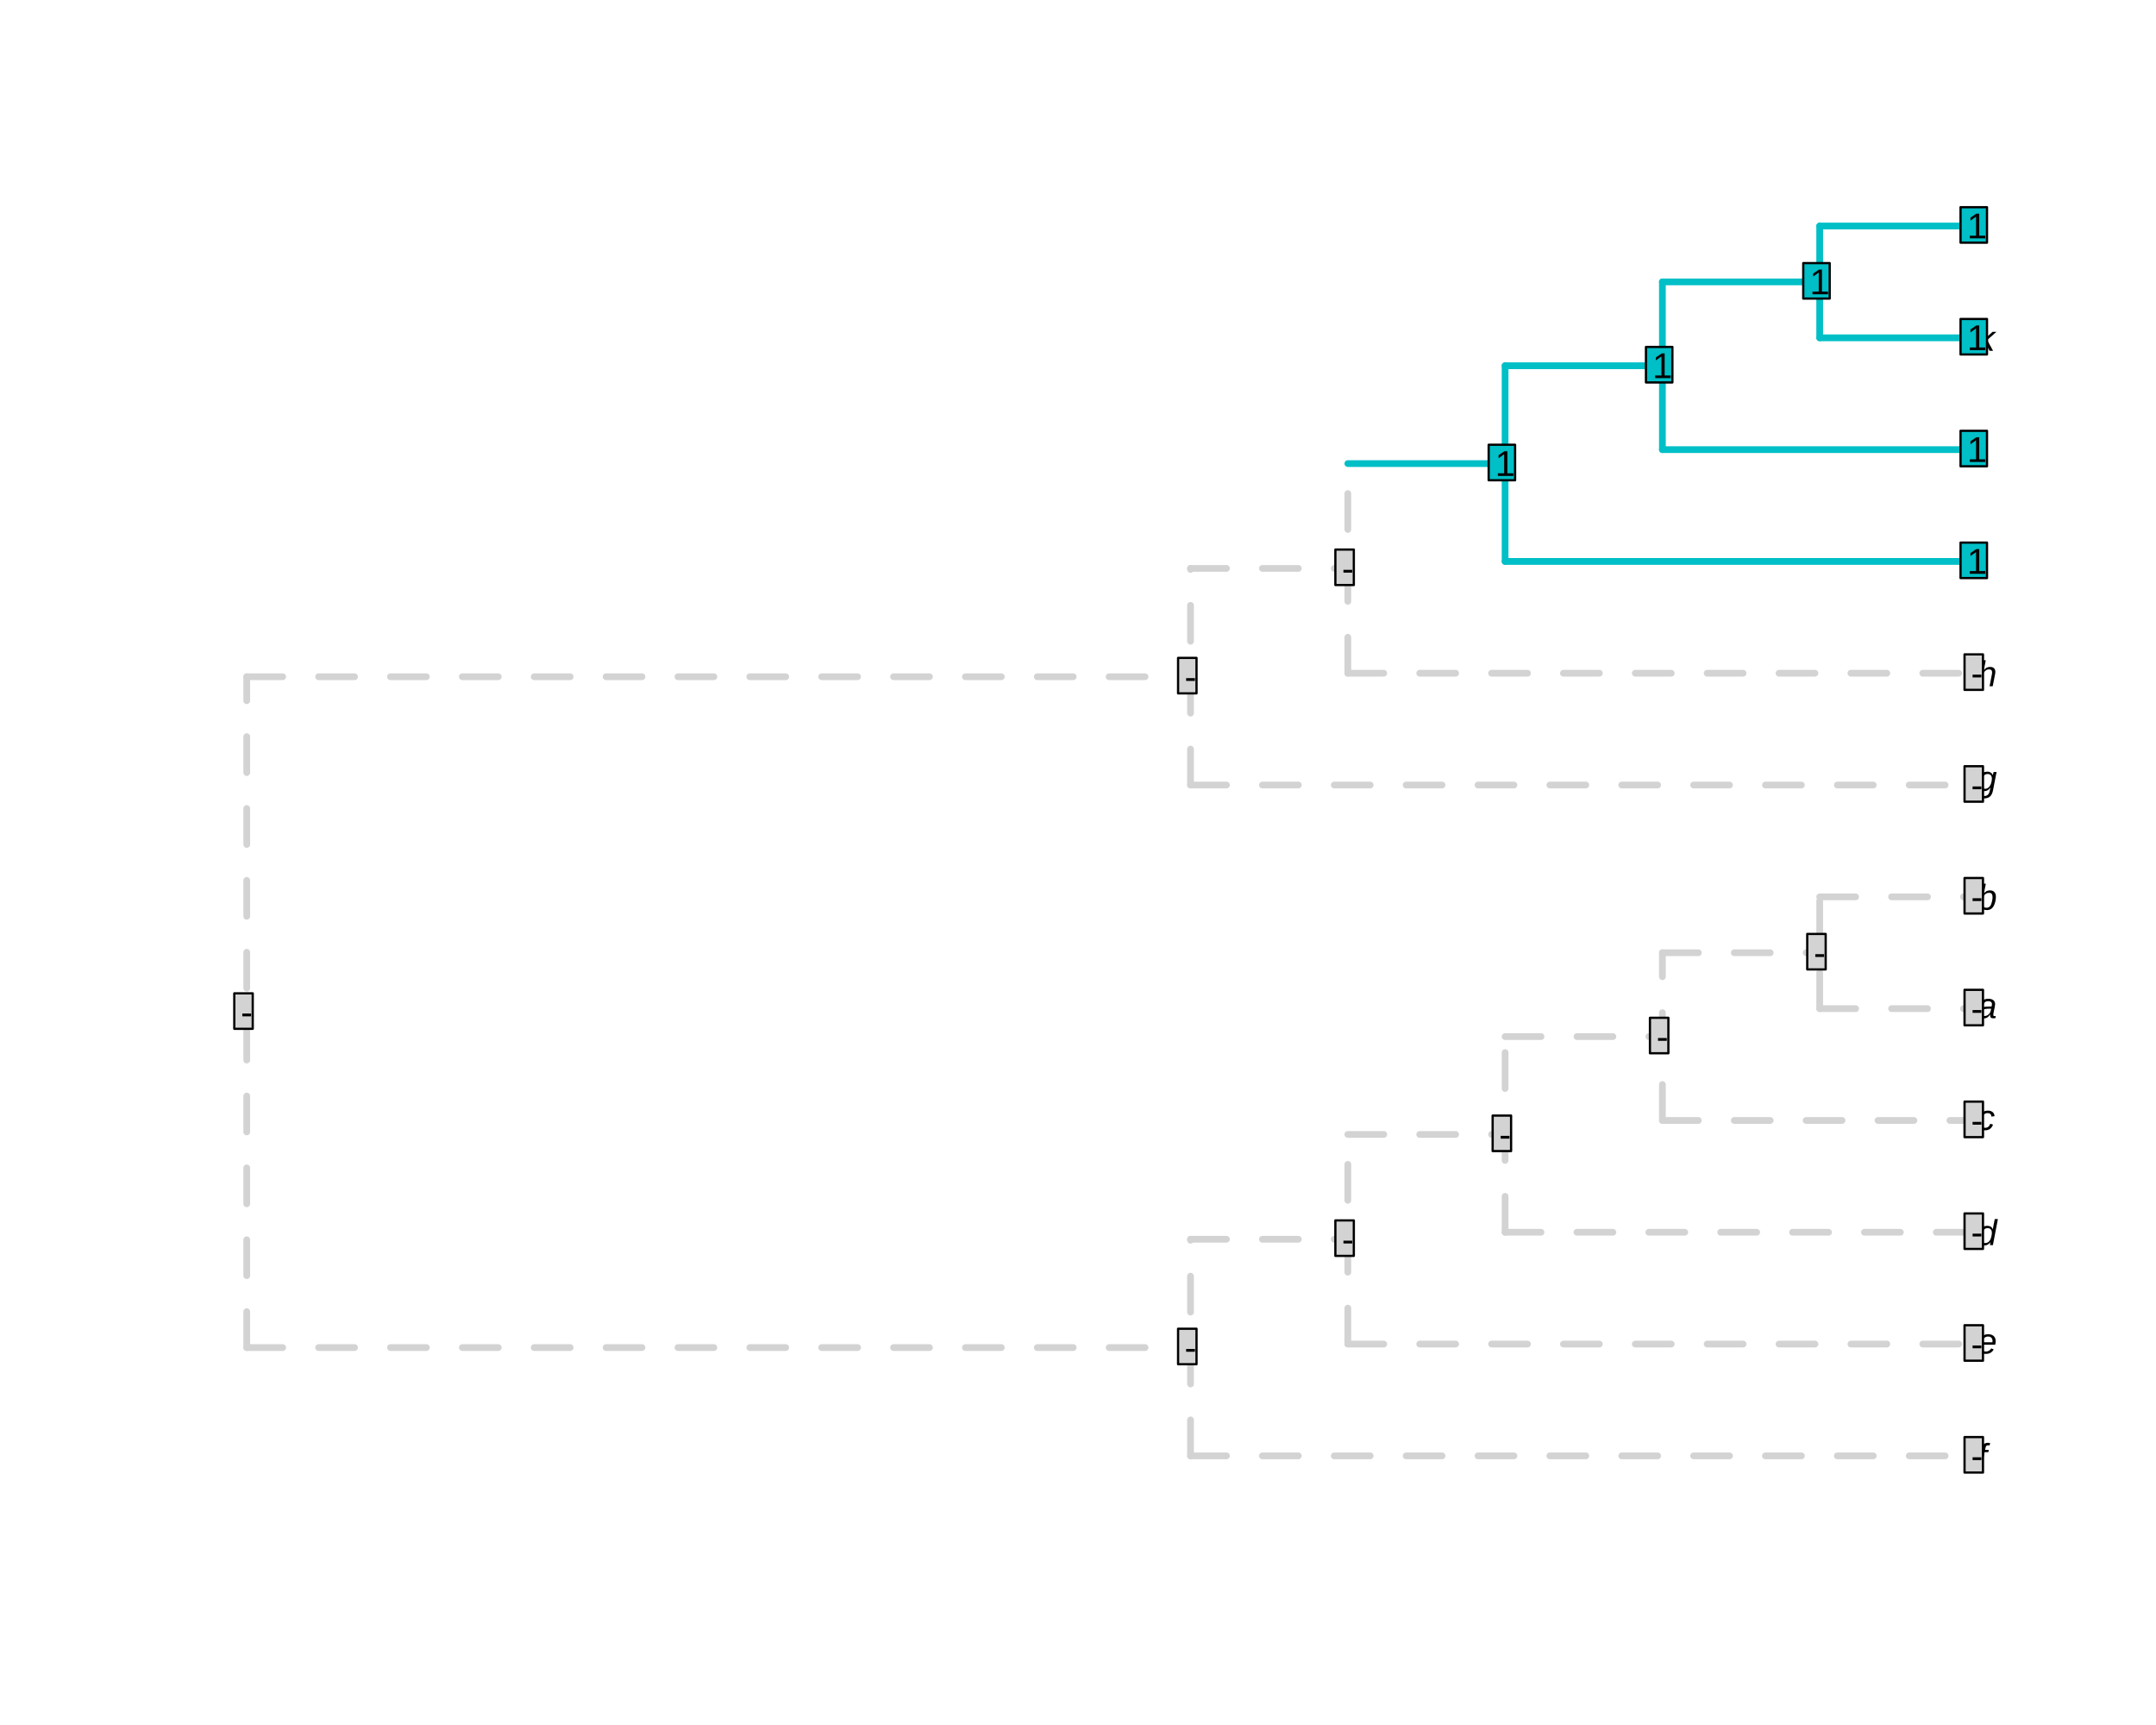
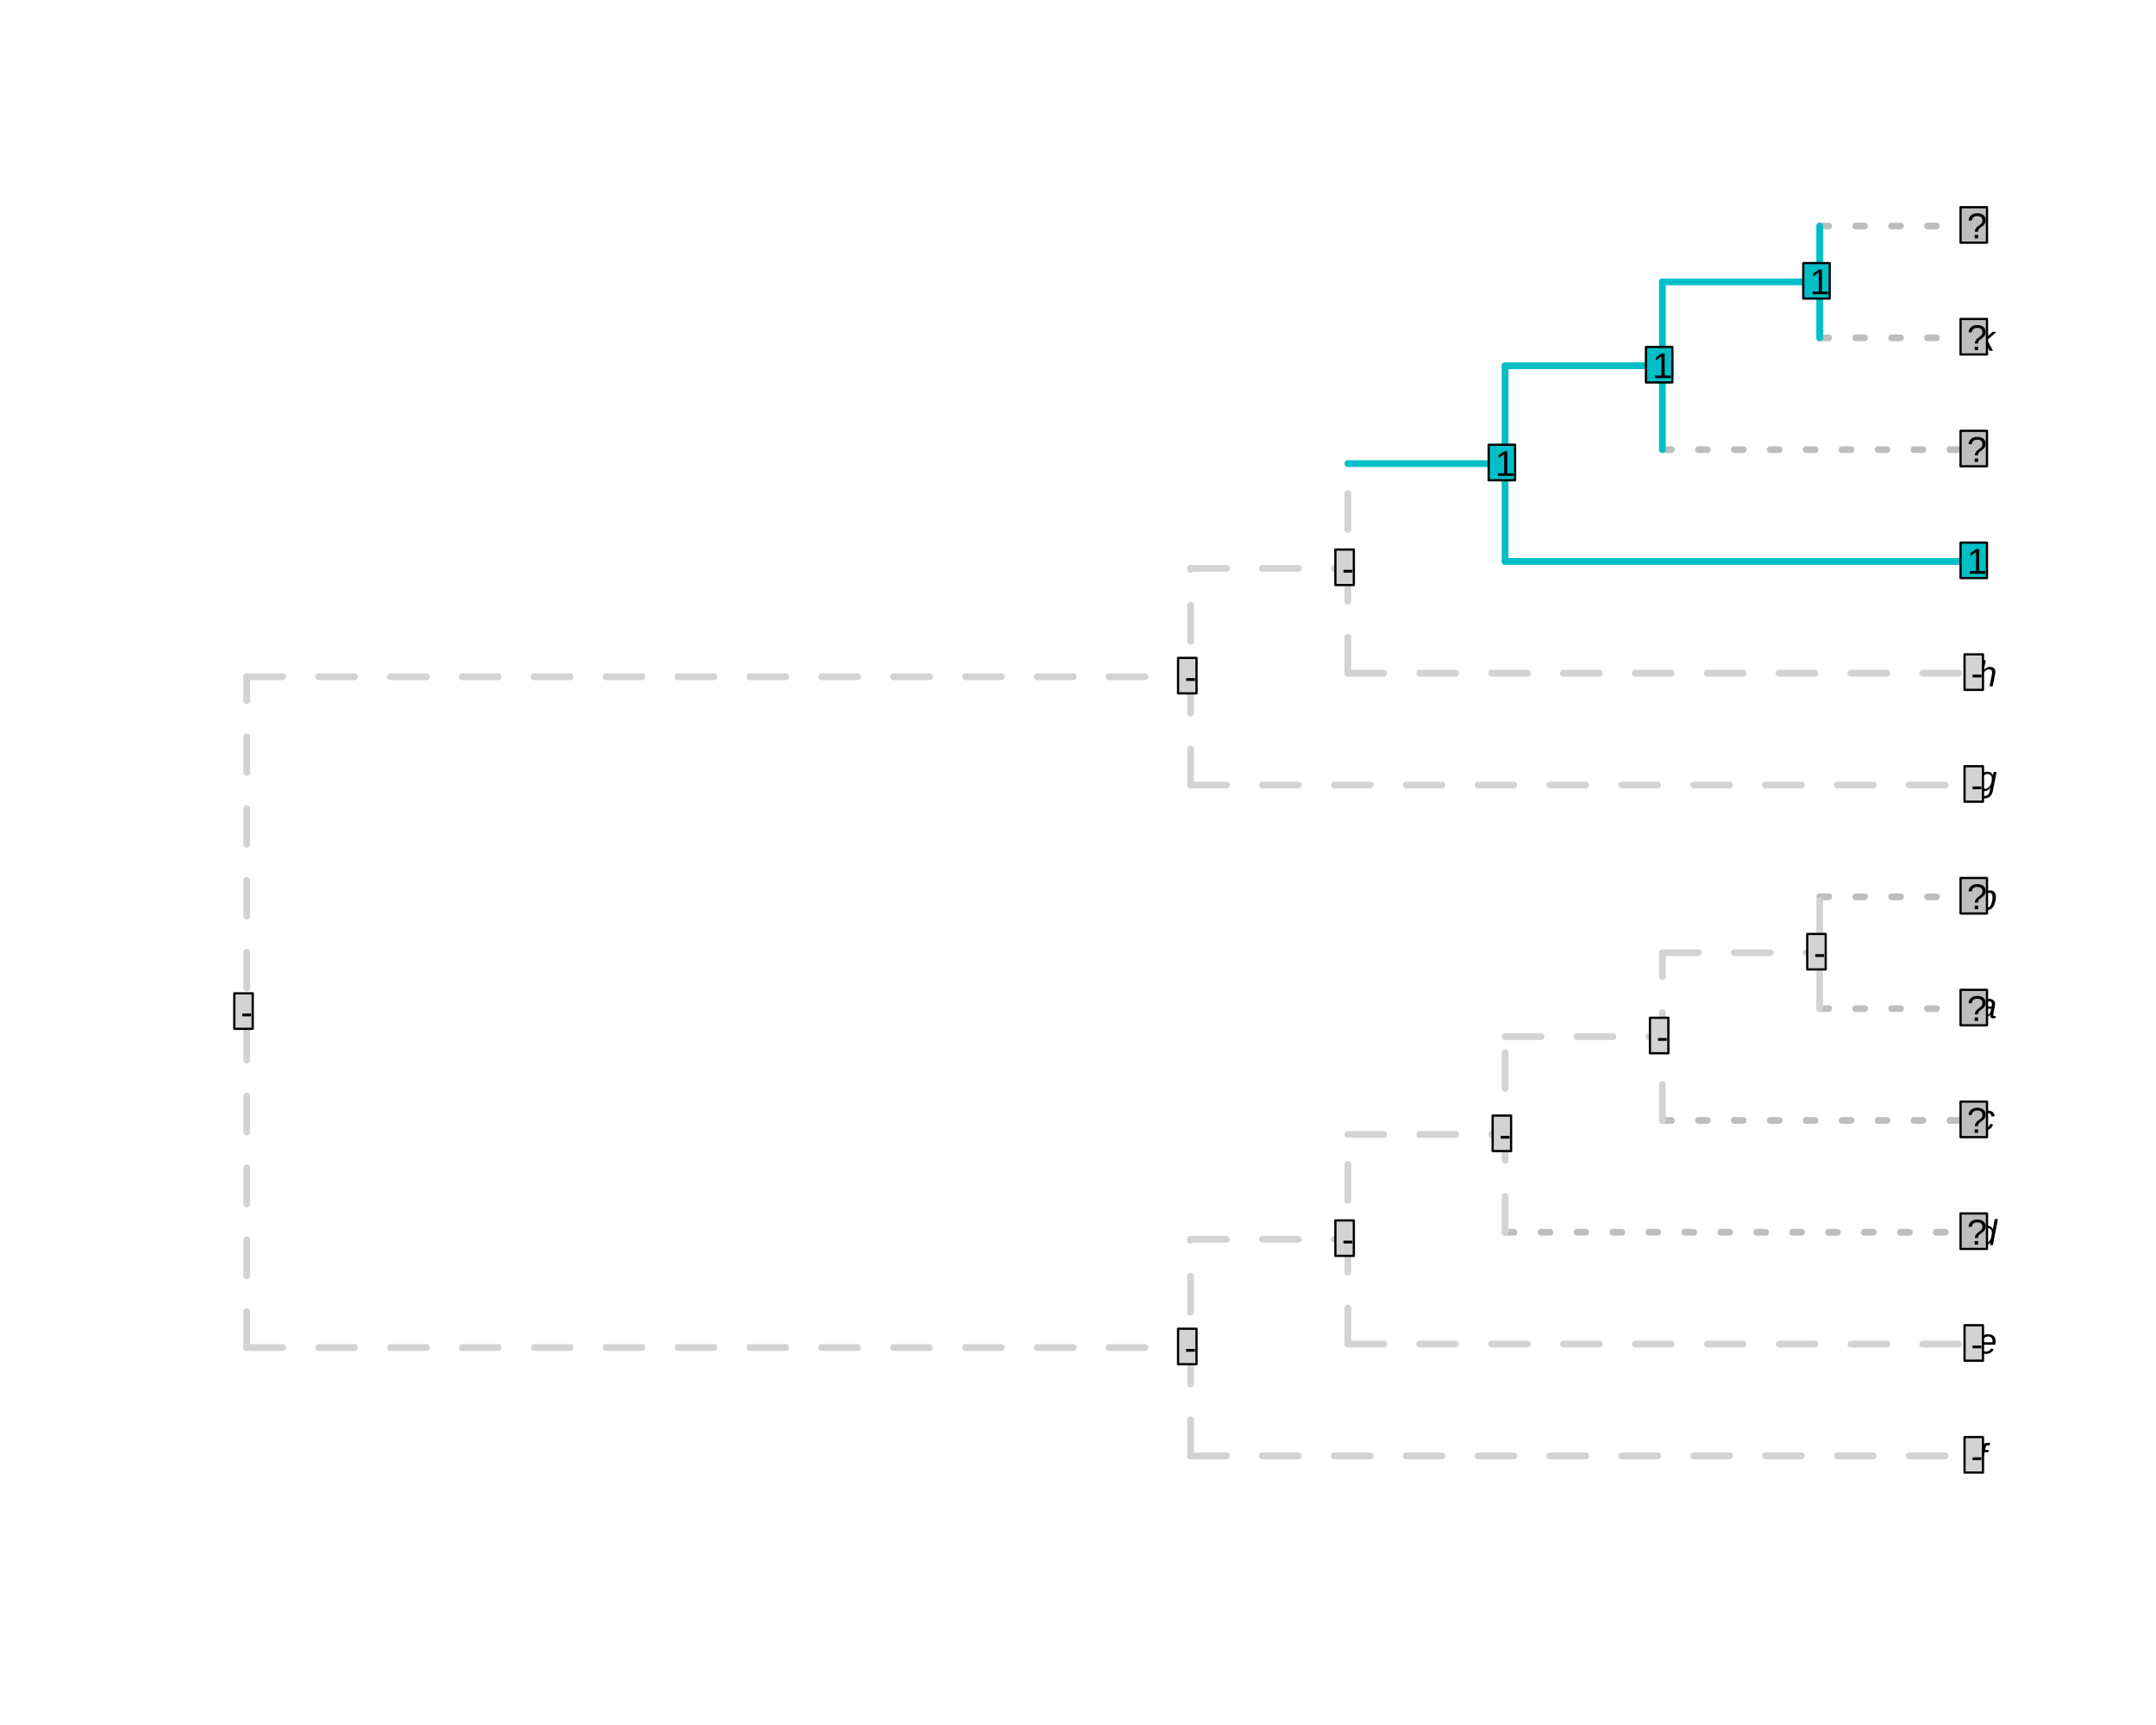
<svg xmlns="http://www.w3.org/2000/svg" viewBox="0 0 720.00 576.00">
  <defs>
    <style type="text/css">
    line, polyline, polygon, path, rect, circle {
      fill: none;
      stroke: #000000;
      stroke-linecap: round;
      stroke-linejoin: round;
      stroke-miterlimit: 10.00;
    }
  </style>
  </defs>
  <rect width="100%" height="100%" style="stroke: none; fill: #FFFFFF;" />
  <defs>
    <clipPath id="cpNTkuMDR8Njg5Ljc2fDUwMi41Nnw1OS4wNA==">
      <rect x="59.04" y="59.04" width="630.72" height="443.52" />
    </clipPath>
  </defs>
  <line x1="82.40" y1="449.97" x2="397.58" y2="449.97" style="stroke-width: 2.25; stroke: #D3D3D3; stroke-dasharray: 12.00,12.00;" clip-path="url(#cpNTkuMDR8Njg5Ljc2fDUwMi41Nnw1OS4wNA==)" />
  <line x1="397.58" y1="486.13" x2="660.22" y2="486.13" style="stroke-width: 2.25; stroke: #D3D3D3; stroke-dasharray: 12.00,12.00;" clip-path="url(#cpNTkuMDR8Njg5Ljc2fDUwMi41Nnw1OS4wNA==)" />
  <line x1="397.58" y1="413.80" x2="450.11" y2="413.80" style="stroke-width: 2.25; stroke: #D3D3D3; stroke-dasharray: 12.00,12.00;" clip-path="url(#cpNTkuMDR8Njg5Ljc2fDUwMi41Nnw1OS4wNA==)" />
  <line x1="450.11" y1="448.80" x2="660.22" y2="448.80" style="stroke-width: 2.25; stroke: #D3D3D3; stroke-dasharray: 12.00,12.00;" clip-path="url(#cpNTkuMDR8Njg5Ljc2fDUwMi41Nnw1OS4wNA==)" />
  <line x1="450.11" y1="378.80" x2="502.63" y2="378.80" style="stroke-width: 2.25; stroke: #D3D3D3; stroke-dasharray: 12.00,12.00;" clip-path="url(#cpNTkuMDR8Njg5Ljc2fDUwMi41Nnw1OS4wNA==)" />
-   <line x1="502.63" y1="411.47" x2="660.22" y2="411.47" style="stroke-width: 2.25; stroke: #D3D3D3; stroke-dasharray: 12.00,12.00;" clip-path="url(#cpNTkuMDR8Njg5Ljc2fDUwMi41Nnw1OS4wNA==)" />
+   <line x1="502.63" y1="411.47" x2="660.22" y2="411.47" style="stroke-width: 2.25; stroke: #BEBEBE; stroke-dasharray: 3.00,9.00;" clip-path="url(#cpNTkuMDR8Njg5Ljc2fDUwMi41Nnw1OS4wNA==)" />
  <line x1="502.63" y1="346.13" x2="555.16" y2="346.13" style="stroke-width: 2.25; stroke: #D3D3D3; stroke-dasharray: 12.00,12.00;" clip-path="url(#cpNTkuMDR8Njg5Ljc2fDUwMi41Nnw1OS4wNA==)" />
-   <line x1="555.16" y1="374.13" x2="660.22" y2="374.13" style="stroke-width: 2.25; stroke: #D3D3D3; stroke-dasharray: 12.00,12.00;" clip-path="url(#cpNTkuMDR8Njg5Ljc2fDUwMi41Nnw1OS4wNA==)" />
+   <line x1="555.16" y1="374.13" x2="660.22" y2="374.13" style="stroke-width: 2.25; stroke: #BEBEBE; stroke-dasharray: 3.00,9.00;" clip-path="url(#cpNTkuMDR8Njg5Ljc2fDUwMi41Nnw1OS4wNA==)" />
  <line x1="555.16" y1="318.13" x2="607.69" y2="318.13" style="stroke-width: 2.25; stroke: #D3D3D3; stroke-dasharray: 12.00,12.00;" clip-path="url(#cpNTkuMDR8Njg5Ljc2fDUwMi41Nnw1OS4wNA==)" />
-   <line x1="607.69" y1="336.80" x2="660.22" y2="336.80" style="stroke-width: 2.25; stroke: #D3D3D3; stroke-dasharray: 12.00,12.00;" clip-path="url(#cpNTkuMDR8Njg5Ljc2fDUwMi41Nnw1OS4wNA==)" />
-   <line x1="607.69" y1="299.47" x2="660.22" y2="299.47" style="stroke-width: 2.25; stroke: #D3D3D3; stroke-dasharray: 12.00,12.00;" clip-path="url(#cpNTkuMDR8Njg5Ljc2fDUwMi41Nnw1OS4wNA==)" />
+   <line x1="607.69" y1="336.80" x2="660.22" y2="336.80" style="stroke-width: 2.25; stroke: #BEBEBE; stroke-dasharray: 3.00,9.00;" clip-path="url(#cpNTkuMDR8Njg5Ljc2fDUwMi41Nnw1OS4wNA==)" />
+   <line x1="607.69" y1="299.47" x2="660.22" y2="299.47" style="stroke-width: 2.25; stroke: #BEBEBE; stroke-dasharray: 3.00,9.00;" clip-path="url(#cpNTkuMDR8Njg5Ljc2fDUwMi41Nnw1OS4wNA==)" />
  <line x1="82.40" y1="225.97" x2="397.58" y2="225.97" style="stroke-width: 2.25; stroke: #D3D3D3; stroke-dasharray: 12.00,12.00;" clip-path="url(#cpNTkuMDR8Njg5Ljc2fDUwMi41Nnw1OS4wNA==)" />
  <line x1="397.58" y1="262.13" x2="660.22" y2="262.13" style="stroke-width: 2.25; stroke: #D3D3D3; stroke-dasharray: 12.00,12.00;" clip-path="url(#cpNTkuMDR8Njg5Ljc2fDUwMi41Nnw1OS4wNA==)" />
  <line x1="397.58" y1="189.80" x2="450.11" y2="189.80" style="stroke-width: 2.25; stroke: #D3D3D3; stroke-dasharray: 12.00,12.00;" clip-path="url(#cpNTkuMDR8Njg5Ljc2fDUwMi41Nnw1OS4wNA==)" />
  <line x1="450.11" y1="224.80" x2="660.22" y2="224.80" style="stroke-width: 2.25; stroke: #D3D3D3; stroke-dasharray: 12.00,12.00;" clip-path="url(#cpNTkuMDR8Njg5Ljc2fDUwMi41Nnw1OS4wNA==)" />
  <line x1="450.11" y1="154.80" x2="502.63" y2="154.80" style="stroke-width: 2.25; stroke: #00BFC6;" clip-path="url(#cpNTkuMDR8Njg5Ljc2fDUwMi41Nnw1OS4wNA==)" />
  <line x1="502.63" y1="187.47" x2="660.22" y2="187.47" style="stroke-width: 2.25; stroke: #00BFC6;" clip-path="url(#cpNTkuMDR8Njg5Ljc2fDUwMi41Nnw1OS4wNA==)" />
  <line x1="502.63" y1="122.13" x2="555.16" y2="122.13" style="stroke-width: 2.25; stroke: #00BFC6;" clip-path="url(#cpNTkuMDR8Njg5Ljc2fDUwMi41Nnw1OS4wNA==)" />
-   <line x1="555.16" y1="150.13" x2="660.22" y2="150.13" style="stroke-width: 2.25; stroke: #00BFC6;" clip-path="url(#cpNTkuMDR8Njg5Ljc2fDUwMi41Nnw1OS4wNA==)" />
+   <line x1="555.16" y1="150.13" x2="660.22" y2="150.13" style="stroke-width: 2.25; stroke: #BEBEBE; stroke-dasharray: 3.00,9.00;" clip-path="url(#cpNTkuMDR8Njg5Ljc2fDUwMi41Nnw1OS4wNA==)" />
  <line x1="555.16" y1="94.13" x2="607.69" y2="94.13" style="stroke-width: 2.25; stroke: #00BFC6;" clip-path="url(#cpNTkuMDR8Njg5Ljc2fDUwMi41Nnw1OS4wNA==)" />
-   <line x1="607.69" y1="112.80" x2="660.22" y2="112.80" style="stroke-width: 2.25; stroke: #00BFC6;" clip-path="url(#cpNTkuMDR8Njg5Ljc2fDUwMi41Nnw1OS4wNA==)" />
-   <line x1="607.69" y1="75.47" x2="660.22" y2="75.47" style="stroke-width: 2.25; stroke: #00BFC6;" clip-path="url(#cpNTkuMDR8Njg5Ljc2fDUwMi41Nnw1OS4wNA==)" />
+   <line x1="607.69" y1="112.80" x2="660.22" y2="112.80" style="stroke-width: 2.25; stroke: #BEBEBE; stroke-dasharray: 3.00,9.00;" clip-path="url(#cpNTkuMDR8Njg5Ljc2fDUwMi41Nnw1OS4wNA==)" />
+   <line x1="607.69" y1="75.47" x2="660.22" y2="75.47" style="stroke-width: 2.25; stroke: #BEBEBE; stroke-dasharray: 3.00,9.00;" clip-path="url(#cpNTkuMDR8Njg5Ljc2fDUwMi41Nnw1OS4wNA==)" />
  <line x1="82.40" y1="449.97" x2="82.40" y2="225.97" style="stroke-width: 2.25; stroke: #D3D3D3; stroke-dasharray: 12.00,12.00;" clip-path="url(#cpNTkuMDR8Njg5Ljc2fDUwMi41Nnw1OS4wNA==)" />
  <line x1="397.58" y1="486.13" x2="397.58" y2="413.80" style="stroke-width: 2.25; stroke: #D3D3D3; stroke-dasharray: 12.00,12.00;" clip-path="url(#cpNTkuMDR8Njg5Ljc2fDUwMi41Nnw1OS4wNA==)" />
  <line x1="450.11" y1="448.80" x2="450.11" y2="378.80" style="stroke-width: 2.25; stroke: #D3D3D3; stroke-dasharray: 12.00,12.00;" clip-path="url(#cpNTkuMDR8Njg5Ljc2fDUwMi41Nnw1OS4wNA==)" />
  <line x1="502.63" y1="411.47" x2="502.63" y2="346.13" style="stroke-width: 2.25; stroke: #D3D3D3; stroke-dasharray: 12.00,12.00;" clip-path="url(#cpNTkuMDR8Njg5Ljc2fDUwMi41Nnw1OS4wNA==)" />
  <line x1="555.16" y1="374.13" x2="555.16" y2="318.13" style="stroke-width: 2.25; stroke: #D3D3D3; stroke-dasharray: 12.00,12.00;" clip-path="url(#cpNTkuMDR8Njg5Ljc2fDUwMi41Nnw1OS4wNA==)" />
  <line x1="607.69" y1="336.80" x2="607.69" y2="299.47" style="stroke-width: 2.25; stroke: #D3D3D3; stroke-dasharray: 12.00,12.00;" clip-path="url(#cpNTkuMDR8Njg5Ljc2fDUwMi41Nnw1OS4wNA==)" />
  <line x1="397.58" y1="262.13" x2="397.58" y2="189.80" style="stroke-width: 2.25; stroke: #D3D3D3; stroke-dasharray: 12.00,12.00;" clip-path="url(#cpNTkuMDR8Njg5Ljc2fDUwMi41Nnw1OS4wNA==)" />
  <line x1="450.11" y1="224.80" x2="450.11" y2="154.80" style="stroke-width: 2.25; stroke: #D3D3D3; stroke-dasharray: 12.00,12.00;" clip-path="url(#cpNTkuMDR8Njg5Ljc2fDUwMi41Nnw1OS4wNA==)" />
  <line x1="502.63" y1="187.47" x2="502.63" y2="122.13" style="stroke-width: 2.25; stroke: #00BFC6;" clip-path="url(#cpNTkuMDR8Njg5Ljc2fDUwMi41Nnw1OS4wNA==)" />
  <line x1="555.16" y1="150.13" x2="555.16" y2="94.13" style="stroke-width: 2.25; stroke: #00BFC6;" clip-path="url(#cpNTkuMDR8Njg5Ljc2fDUwMi41Nnw1OS4wNA==)" />
  <line x1="607.69" y1="112.80" x2="607.69" y2="75.47" style="stroke-width: 2.25; stroke: #00BFC6;" clip-path="url(#cpNTkuMDR8Njg5Ljc2fDUwMi41Nnw1OS4wNA==)" />
  <g clip-path="url(#cpNTkuMDR8Njg5Ljc2fDUwMi41Nnw1OS4wNA==)">
    <text x="660.22" y="339.96" style="font-size: 12.00px; font-style: italic; font-family: Liberation Sans;" textLength="6.67px" lengthAdjust="spacingAndGlyphs">a</text>
  </g>
  <g clip-path="url(#cpNTkuMDR8Njg5Ljc2fDUwMi41Nnw1OS4wNA==)">
    <text x="660.22" y="303.76" style="font-size: 12.00px; font-style: italic; font-family: Liberation Sans;" textLength="6.67px" lengthAdjust="spacingAndGlyphs">b</text>
  </g>
  <g clip-path="url(#cpNTkuMDR8Njg5Ljc2fDUwMi41Nnw1OS4wNA==)">
    <text x="660.22" y="377.30" style="font-size: 12.00px; font-style: italic; font-family: Liberation Sans;" textLength="6.00px" lengthAdjust="spacingAndGlyphs">c</text>
  </g>
  <g clip-path="url(#cpNTkuMDR8Njg5Ljc2fDUwMi41Nnw1OS4wNA==)">
    <text x="660.22" y="415.76" style="font-size: 12.00px; font-style: italic; font-family: Liberation Sans;" textLength="6.67px" lengthAdjust="spacingAndGlyphs">d</text>
  </g>
  <g clip-path="url(#cpNTkuMDR8Njg5Ljc2fDUwMi41Nnw1OS4wNA==)">
    <text x="660.22" y="451.96" style="font-size: 12.00px; font-style: italic; font-family: Liberation Sans;" textLength="6.67px" lengthAdjust="spacingAndGlyphs">e</text>
  </g>
  <g clip-path="url(#cpNTkuMDR8Njg5Ljc2fDUwMi41Nnw1OS4wNA==)">
    <text x="660.22" y="490.48" style="font-size: 12.00px; font-style: italic; font-family: Liberation Sans;" textLength="3.33px" lengthAdjust="spacingAndGlyphs">f</text>
  </g>
  <g clip-path="url(#cpNTkuMDR8Njg5Ljc2fDUwMi41Nnw1OS4wNA==)">
    <text x="660.22" y="264.12" style="font-size: 12.00px; font-style: italic; font-family: Liberation Sans;" textLength="6.67px" lengthAdjust="spacingAndGlyphs">g</text>
  </g>
  <g clip-path="url(#cpNTkuMDR8Njg5Ljc2fDUwMi41Nnw1OS4wNA==)">
    <text x="660.22" y="229.15" style="font-size: 12.00px; font-style: italic; font-family: Liberation Sans;" textLength="6.67px" lengthAdjust="spacingAndGlyphs">h</text>
  </g>
  <g clip-path="url(#cpNTkuMDR8Njg5Ljc2fDUwMi41Nnw1OS4wNA==)">
    <text x="660.22" y="191.82" style="font-size: 12.00px; font-style: italic; font-family: Liberation Sans;" textLength="2.67px" lengthAdjust="spacingAndGlyphs">i</text>
  </g>
  <g clip-path="url(#cpNTkuMDR8Njg5Ljc2fDUwMi41Nnw1OS4wNA==)">
    <text x="660.22" y="153.24" style="font-size: 12.00px; font-style: italic; font-family: Liberation Sans;" textLength="2.67px" lengthAdjust="spacingAndGlyphs">j</text>
  </g>
  <g clip-path="url(#cpNTkuMDR8Njg5Ljc2fDUwMi41Nnw1OS4wNA==)">
    <text x="660.22" y="117.15" style="font-size: 12.00px; font-style: italic; font-family: Liberation Sans;" textLength="6.00px" lengthAdjust="spacingAndGlyphs">k</text>
  </g>
  <g clip-path="url(#cpNTkuMDR8Njg5Ljc2fDUwMi41Nnw1OS4wNA==)">
    <text x="660.22" y="79.82" style="font-size: 12.00px; font-style: italic; font-family: Liberation Sans;" textLength="2.67px" lengthAdjust="spacingAndGlyphs">l</text>
  </g>
-   <rect x="656.06" y="330.51" width="6.16" height="11.85" style="stroke-width: 0.75; fill: #D3D3D3;" clip-path="url(#cpNTkuMDR8Njg5Ljc2fDUwMi41Nnw1OS4wNA==)" />
-   <rect x="656.06" y="293.18" width="6.16" height="11.85" style="stroke-width: 0.75; fill: #D3D3D3;" clip-path="url(#cpNTkuMDR8Njg5Ljc2fDUwMi41Nnw1OS4wNA==)" />
-   <rect x="656.06" y="367.85" width="6.16" height="11.85" style="stroke-width: 0.75; fill: #D3D3D3;" clip-path="url(#cpNTkuMDR8Njg5Ljc2fDUwMi41Nnw1OS4wNA==)" />
-   <rect x="656.06" y="405.18" width="6.16" height="11.85" style="stroke-width: 0.75; fill: #D3D3D3;" clip-path="url(#cpNTkuMDR8Njg5Ljc2fDUwMi41Nnw1OS4wNA==)" />
+   <rect x="654.73" y="330.51" width="8.83" height="11.85" style="stroke-width: 0.75; fill: #BEBEBE;" clip-path="url(#cpNTkuMDR8Njg5Ljc2fDUwMi41Nnw1OS4wNA==)" />
+   <rect x="654.73" y="293.18" width="8.83" height="11.85" style="stroke-width: 0.75; fill: #BEBEBE;" clip-path="url(#cpNTkuMDR8Njg5Ljc2fDUwMi41Nnw1OS4wNA==)" />
+   <rect x="654.73" y="367.85" width="8.83" height="11.85" style="stroke-width: 0.75; fill: #BEBEBE;" clip-path="url(#cpNTkuMDR8Njg5Ljc2fDUwMi41Nnw1OS4wNA==)" />
+   <rect x="654.73" y="405.18" width="8.83" height="11.85" style="stroke-width: 0.75; fill: #BEBEBE;" clip-path="url(#cpNTkuMDR8Njg5Ljc2fDUwMi41Nnw1OS4wNA==)" />
  <rect x="656.06" y="442.51" width="6.16" height="11.85" style="stroke-width: 0.75; fill: #D3D3D3;" clip-path="url(#cpNTkuMDR8Njg5Ljc2fDUwMi41Nnw1OS4wNA==)" />
  <rect x="656.06" y="479.85" width="6.16" height="11.85" style="stroke-width: 0.75; fill: #D3D3D3;" clip-path="url(#cpNTkuMDR8Njg5Ljc2fDUwMi41Nnw1OS4wNA==)" />
  <rect x="656.06" y="255.85" width="6.16" height="11.85" style="stroke-width: 0.75; fill: #D3D3D3;" clip-path="url(#cpNTkuMDR8Njg5Ljc2fDUwMi41Nnw1OS4wNA==)" />
  <rect x="656.06" y="218.51" width="6.16" height="11.85" style="stroke-width: 0.75; fill: #D3D3D3;" clip-path="url(#cpNTkuMDR8Njg5Ljc2fDUwMi41Nnw1OS4wNA==)" />
  <rect x="654.73" y="181.18" width="8.83" height="11.85" style="stroke-width: 0.75; fill: #00BFC6;" clip-path="url(#cpNTkuMDR8Njg5Ljc2fDUwMi41Nnw1OS4wNA==)" />
-   <rect x="654.73" y="143.85" width="8.83" height="11.85" style="stroke-width: 0.75; fill: #00BFC6;" clip-path="url(#cpNTkuMDR8Njg5Ljc2fDUwMi41Nnw1OS4wNA==)" />
-   <rect x="654.73" y="106.51" width="8.83" height="11.85" style="stroke-width: 0.75; fill: #00BFC6;" clip-path="url(#cpNTkuMDR8Njg5Ljc2fDUwMi41Nnw1OS4wNA==)" />
-   <rect x="654.73" y="69.18" width="8.83" height="11.85" style="stroke-width: 0.75; fill: #00BFC6;" clip-path="url(#cpNTkuMDR8Njg5Ljc2fDUwMi41Nnw1OS4wNA==)" />
+   <rect x="654.73" y="143.85" width="8.83" height="11.85" style="stroke-width: 0.75; fill: #BEBEBE;" clip-path="url(#cpNTkuMDR8Njg5Ljc2fDUwMi41Nnw1OS4wNA==)" />
+   <rect x="654.73" y="106.51" width="8.83" height="11.85" style="stroke-width: 0.75; fill: #BEBEBE;" clip-path="url(#cpNTkuMDR8Njg5Ljc2fDUwMi41Nnw1OS4wNA==)" />
+   <rect x="654.73" y="69.18" width="8.83" height="11.85" style="stroke-width: 0.75; fill: #BEBEBE;" clip-path="url(#cpNTkuMDR8Njg5Ljc2fDUwMi41Nnw1OS4wNA==)" />
  <rect x="78.24" y="331.68" width="6.16" height="11.85" style="stroke-width: 0.75; fill: #D3D3D3;" clip-path="url(#cpNTkuMDR8Njg5Ljc2fDUwMi41Nnw1OS4wNA==)" />
  <rect x="393.42" y="443.68" width="6.16" height="11.85" style="stroke-width: 0.75; fill: #D3D3D3;" clip-path="url(#cpNTkuMDR8Njg5Ljc2fDUwMi41Nnw1OS4wNA==)" />
  <rect x="445.95" y="407.51" width="6.16" height="11.85" style="stroke-width: 0.75; fill: #D3D3D3;" clip-path="url(#cpNTkuMDR8Njg5Ljc2fDUwMi41Nnw1OS4wNA==)" />
  <rect x="498.47" y="372.51" width="6.16" height="11.85" style="stroke-width: 0.75; fill: #D3D3D3;" clip-path="url(#cpNTkuMDR8Njg5Ljc2fDUwMi41Nnw1OS4wNA==)" />
  <rect x="551.00" y="339.85" width="6.16" height="11.85" style="stroke-width: 0.75; fill: #D3D3D3;" clip-path="url(#cpNTkuMDR8Njg5Ljc2fDUwMi41Nnw1OS4wNA==)" />
  <rect x="603.53" y="311.85" width="6.16" height="11.85" style="stroke-width: 0.75; fill: #D3D3D3;" clip-path="url(#cpNTkuMDR8Njg5Ljc2fDUwMi41Nnw1OS4wNA==)" />
  <rect x="393.42" y="219.68" width="6.16" height="11.85" style="stroke-width: 0.75; fill: #D3D3D3;" clip-path="url(#cpNTkuMDR8Njg5Ljc2fDUwMi41Nnw1OS4wNA==)" />
  <rect x="445.95" y="183.51" width="6.16" height="11.85" style="stroke-width: 0.75; fill: #D3D3D3;" clip-path="url(#cpNTkuMDR8Njg5Ljc2fDUwMi41Nnw1OS4wNA==)" />
  <rect x="497.14" y="148.51" width="8.83" height="11.85" style="stroke-width: 0.75; fill: #00BFC6;" clip-path="url(#cpNTkuMDR8Njg5Ljc2fDUwMi41Nnw1OS4wNA==)" />
  <rect x="549.67" y="115.85" width="8.83" height="11.85" style="stroke-width: 0.75; fill: #00BFC6;" clip-path="url(#cpNTkuMDR8Njg5Ljc2fDUwMi41Nnw1OS4wNA==)" />
  <rect x="602.20" y="87.85" width="8.83" height="11.85" style="stroke-width: 0.75; fill: #00BFC6;" clip-path="url(#cpNTkuMDR8Njg5Ljc2fDUwMi41Nnw1OS4wNA==)" />
  <g clip-path="url(#cpNTkuMDR8Njg5Ljc2fDUwMi41Nnw1OS4wNA==)">
-     <text x="658.22" y="340.92" style="font-size: 12.00px; font-family: Liberation Sans;" textLength="4.00px" lengthAdjust="spacingAndGlyphs">-</text>
+     <text x="656.89" y="340.92" style="font-size: 12.00px; font-family: Liberation Sans;" textLength="6.67px" lengthAdjust="spacingAndGlyphs">?</text>
  </g>
  <g clip-path="url(#cpNTkuMDR8Njg5Ljc2fDUwMi41Nnw1OS4wNA==)">
-     <text x="658.22" y="303.59" style="font-size: 12.00px; font-family: Liberation Sans;" textLength="4.00px" lengthAdjust="spacingAndGlyphs">-</text>
+     <text x="656.89" y="303.59" style="font-size: 12.00px; font-family: Liberation Sans;" textLength="6.67px" lengthAdjust="spacingAndGlyphs">?</text>
  </g>
  <g clip-path="url(#cpNTkuMDR8Njg5Ljc2fDUwMi41Nnw1OS4wNA==)">
-     <text x="658.22" y="378.26" style="font-size: 12.00px; font-family: Liberation Sans;" textLength="4.00px" lengthAdjust="spacingAndGlyphs">-</text>
+     <text x="656.89" y="378.26" style="font-size: 12.00px; font-family: Liberation Sans;" textLength="6.67px" lengthAdjust="spacingAndGlyphs">?</text>
  </g>
  <g clip-path="url(#cpNTkuMDR8Njg5Ljc2fDUwMi41Nnw1OS4wNA==)">
-     <text x="658.22" y="415.59" style="font-size: 12.00px; font-family: Liberation Sans;" textLength="4.00px" lengthAdjust="spacingAndGlyphs">-</text>
+     <text x="656.89" y="415.59" style="font-size: 12.00px; font-family: Liberation Sans;" textLength="6.67px" lengthAdjust="spacingAndGlyphs">?</text>
  </g>
  <g clip-path="url(#cpNTkuMDR8Njg5Ljc2fDUwMi41Nnw1OS4wNA==)">
    <text x="658.22" y="452.93" style="font-size: 12.00px; font-family: Liberation Sans;" textLength="4.00px" lengthAdjust="spacingAndGlyphs">-</text>
  </g>
  <g clip-path="url(#cpNTkuMDR8Njg5Ljc2fDUwMi41Nnw1OS4wNA==)">
    <text x="658.22" y="490.26" style="font-size: 12.00px; font-family: Liberation Sans;" textLength="4.00px" lengthAdjust="spacingAndGlyphs">-</text>
  </g>
  <g clip-path="url(#cpNTkuMDR8Njg5Ljc2fDUwMi41Nnw1OS4wNA==)">
    <text x="658.22" y="266.26" style="font-size: 12.00px; font-family: Liberation Sans;" textLength="4.00px" lengthAdjust="spacingAndGlyphs">-</text>
  </g>
  <g clip-path="url(#cpNTkuMDR8Njg5Ljc2fDUwMi41Nnw1OS4wNA==)">
    <text x="658.22" y="228.92" style="font-size: 12.00px; font-family: Liberation Sans;" textLength="4.00px" lengthAdjust="spacingAndGlyphs">-</text>
  </g>
  <g clip-path="url(#cpNTkuMDR8Njg5Ljc2fDUwMi41Nnw1OS4wNA==)">
    <text x="656.89" y="191.59" style="font-size: 12.00px; font-family: Liberation Sans;" textLength="6.67px" lengthAdjust="spacingAndGlyphs">1</text>
  </g>
  <g clip-path="url(#cpNTkuMDR8Njg5Ljc2fDUwMi41Nnw1OS4wNA==)">
-     <text x="656.89" y="154.26" style="font-size: 12.00px; font-family: Liberation Sans;" textLength="6.67px" lengthAdjust="spacingAndGlyphs">1</text>
+     <text x="656.89" y="154.26" style="font-size: 12.00px; font-family: Liberation Sans;" textLength="6.67px" lengthAdjust="spacingAndGlyphs">?</text>
  </g>
  <g clip-path="url(#cpNTkuMDR8Njg5Ljc2fDUwMi41Nnw1OS4wNA==)">
-     <text x="656.89" y="116.92" style="font-size: 12.00px; font-family: Liberation Sans;" textLength="6.67px" lengthAdjust="spacingAndGlyphs">1</text>
+     <text x="656.89" y="116.92" style="font-size: 12.00px; font-family: Liberation Sans;" textLength="6.67px" lengthAdjust="spacingAndGlyphs">?</text>
  </g>
  <g clip-path="url(#cpNTkuMDR8Njg5Ljc2fDUwMi41Nnw1OS4wNA==)">
-     <text x="656.89" y="79.59" style="font-size: 12.00px; font-family: Liberation Sans;" textLength="6.67px" lengthAdjust="spacingAndGlyphs">1</text>
+     <text x="656.89" y="79.59" style="font-size: 12.00px; font-family: Liberation Sans;" textLength="6.67px" lengthAdjust="spacingAndGlyphs">?</text>
  </g>
  <g clip-path="url(#cpNTkuMDR8Njg5Ljc2fDUwMi41Nnw1OS4wNA==)">
    <text x="80.40" y="342.09" style="font-size: 12.00px; font-family: Liberation Sans;" textLength="4.00px" lengthAdjust="spacingAndGlyphs">-</text>
  </g>
  <g clip-path="url(#cpNTkuMDR8Njg5Ljc2fDUwMi41Nnw1OS4wNA==)">
    <text x="395.58" y="454.09" style="font-size: 12.00px; font-family: Liberation Sans;" textLength="4.00px" lengthAdjust="spacingAndGlyphs">-</text>
  </g>
  <g clip-path="url(#cpNTkuMDR8Njg5Ljc2fDUwMi41Nnw1OS4wNA==)">
    <text x="448.11" y="417.93" style="font-size: 12.00px; font-family: Liberation Sans;" textLength="4.00px" lengthAdjust="spacingAndGlyphs">-</text>
  </g>
  <g clip-path="url(#cpNTkuMDR8Njg5Ljc2fDUwMi41Nnw1OS4wNA==)">
    <text x="500.63" y="382.93" style="font-size: 12.00px; font-family: Liberation Sans;" textLength="4.00px" lengthAdjust="spacingAndGlyphs">-</text>
  </g>
  <g clip-path="url(#cpNTkuMDR8Njg5Ljc2fDUwMi41Nnw1OS4wNA==)">
    <text x="553.16" y="350.26" style="font-size: 12.00px; font-family: Liberation Sans;" textLength="4.00px" lengthAdjust="spacingAndGlyphs">-</text>
  </g>
  <g clip-path="url(#cpNTkuMDR8Njg5Ljc2fDUwMi41Nnw1OS4wNA==)">
    <text x="605.69" y="322.26" style="font-size: 12.00px; font-family: Liberation Sans;" textLength="4.00px" lengthAdjust="spacingAndGlyphs">-</text>
  </g>
  <g clip-path="url(#cpNTkuMDR8Njg5Ljc2fDUwMi41Nnw1OS4wNA==)">
    <text x="395.58" y="230.09" style="font-size: 12.00px; font-family: Liberation Sans;" textLength="4.00px" lengthAdjust="spacingAndGlyphs">-</text>
  </g>
  <g clip-path="url(#cpNTkuMDR8Njg5Ljc2fDUwMi41Nnw1OS4wNA==)">
    <text x="448.11" y="193.93" style="font-size: 12.00px; font-family: Liberation Sans;" textLength="4.00px" lengthAdjust="spacingAndGlyphs">-</text>
  </g>
  <g clip-path="url(#cpNTkuMDR8Njg5Ljc2fDUwMi41Nnw1OS4wNA==)">
    <text x="499.30" y="158.92" style="font-size: 12.00px; font-family: Liberation Sans;" textLength="6.67px" lengthAdjust="spacingAndGlyphs">1</text>
  </g>
  <g clip-path="url(#cpNTkuMDR8Njg5Ljc2fDUwMi41Nnw1OS4wNA==)">
    <text x="551.83" y="126.26" style="font-size: 12.00px; font-family: Liberation Sans;" textLength="6.67px" lengthAdjust="spacingAndGlyphs">1</text>
  </g>
  <g clip-path="url(#cpNTkuMDR8Njg5Ljc2fDUwMi41Nnw1OS4wNA==)">
    <text x="604.36" y="98.26" style="font-size: 12.00px; font-family: Liberation Sans;" textLength="6.67px" lengthAdjust="spacingAndGlyphs">1</text>
  </g>
</svg>
